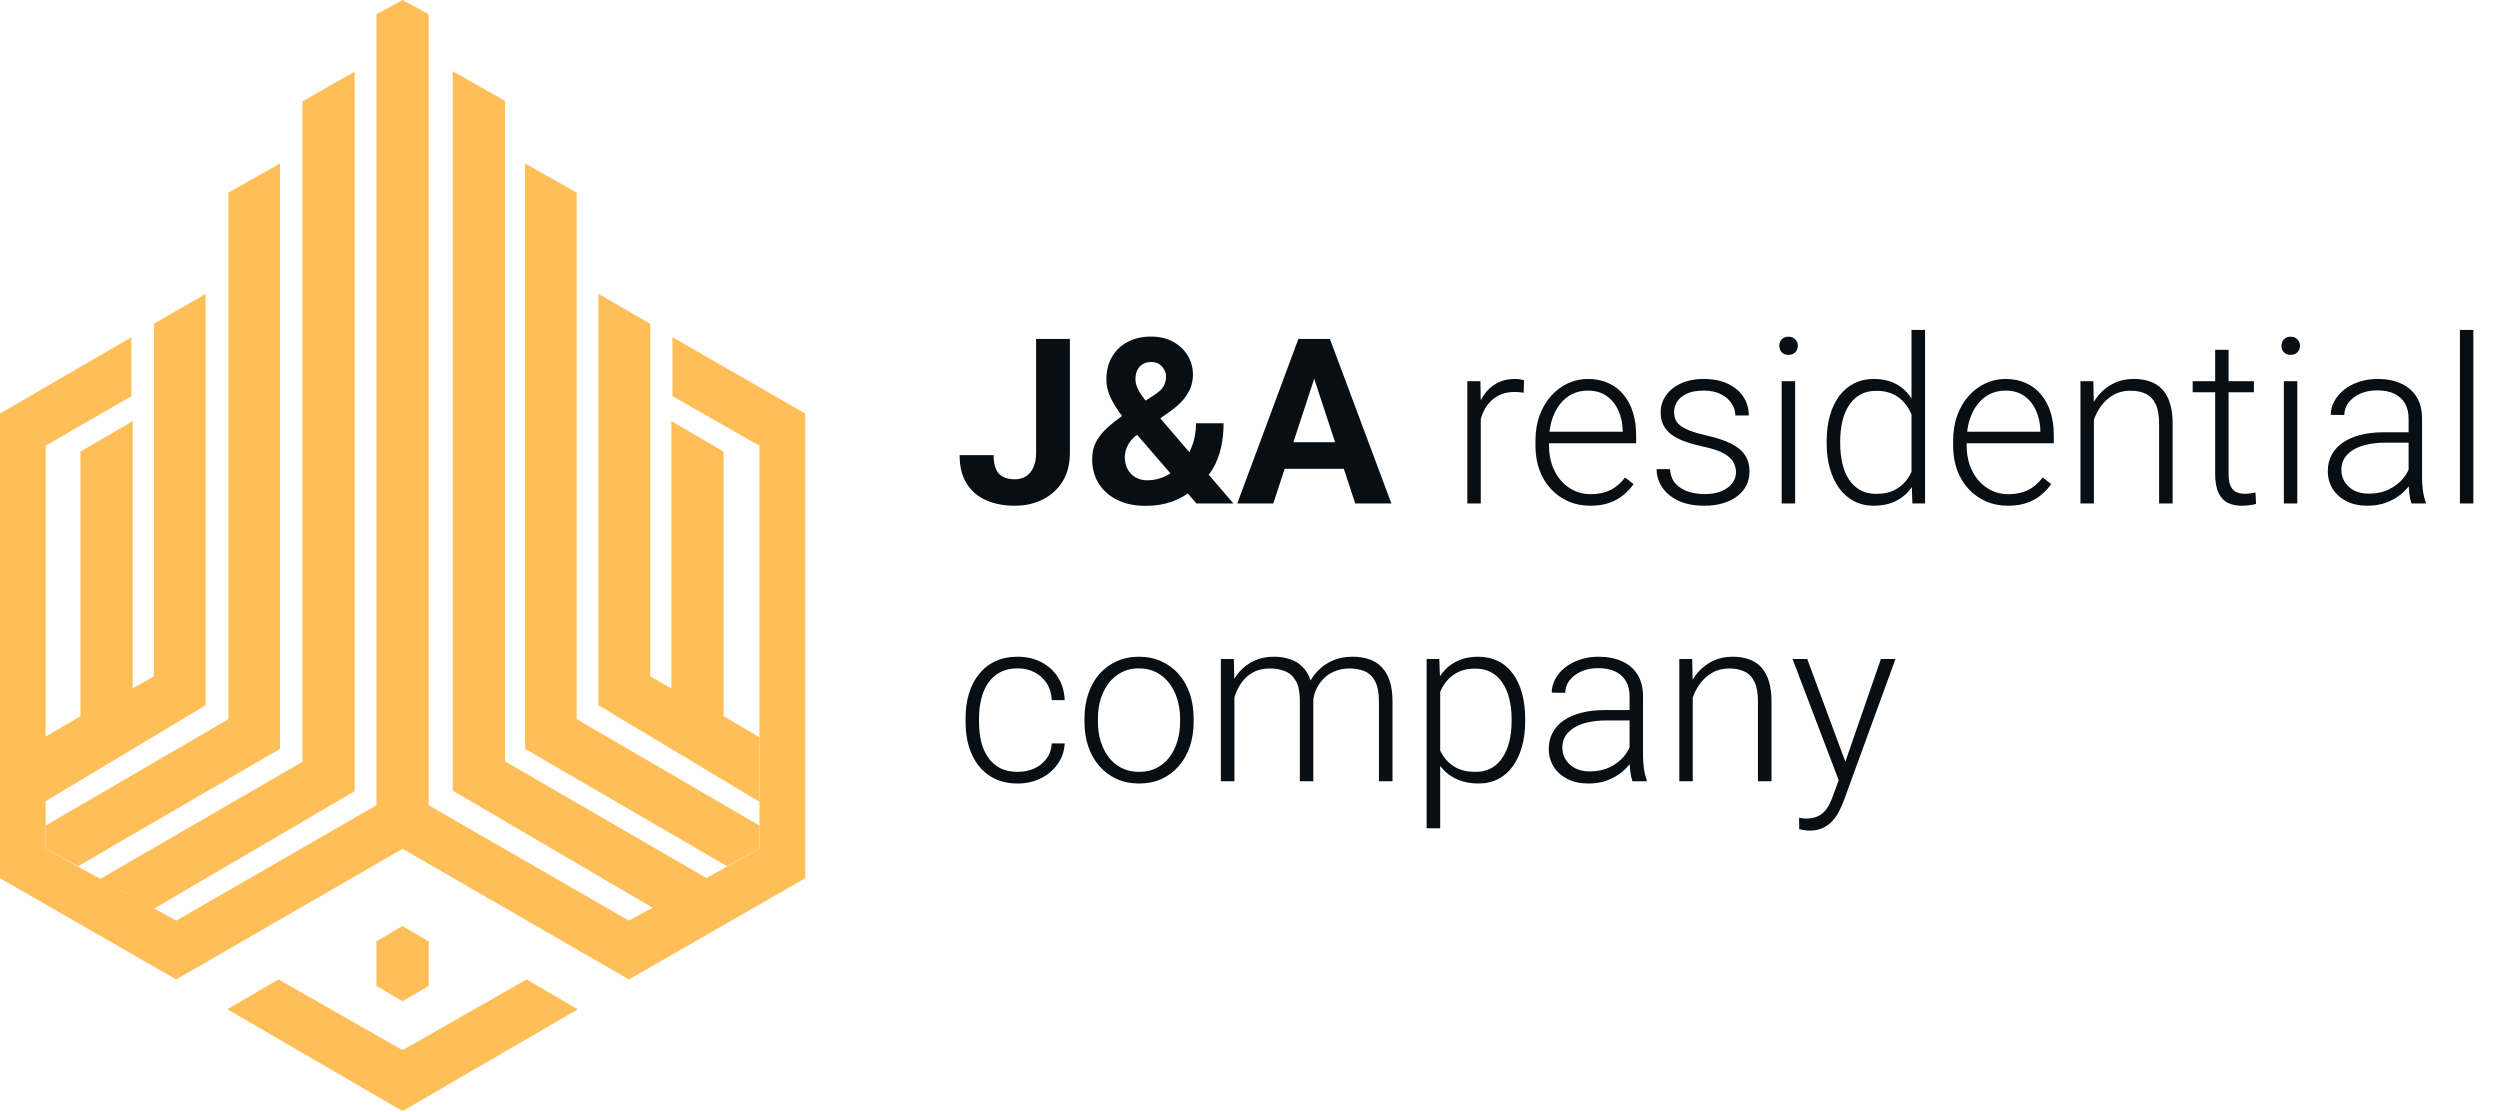
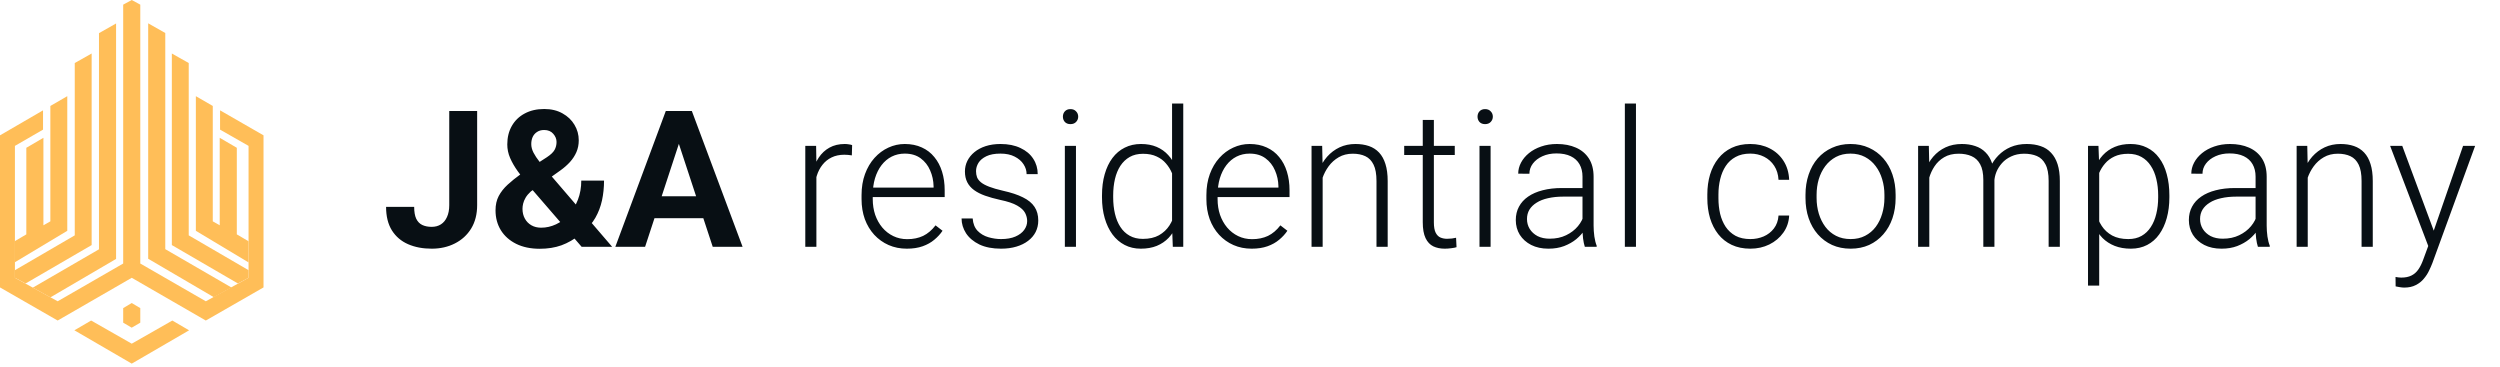
- <svg xmlns="http://www.w3.org/2000/svg" width="144" height="64" viewBox="0 0 144 64" fill="none">
-   <path d="M59.68 26.091V19.523H61.626V26.091C61.626 26.724 61.487 27.269 61.209 27.724C60.932 28.176 60.552 28.523 60.07 28.766C59.593 29.009 59.055 29.13 58.456 29.13C57.836 29.13 57.287 29.026 56.809 28.818C56.332 28.61 55.957 28.291 55.683 27.861C55.41 27.427 55.273 26.878 55.273 26.214H57.233C57.233 26.561 57.28 26.837 57.376 27.041C57.475 27.245 57.617 27.39 57.799 27.477C57.981 27.564 58.2 27.607 58.456 27.607C58.703 27.607 58.918 27.549 59.1 27.431C59.283 27.314 59.424 27.143 59.524 26.917C59.628 26.692 59.68 26.416 59.68 26.091ZM64.666 23.93L66.488 22.752C66.757 22.574 66.937 22.402 67.028 22.237C67.119 22.073 67.165 21.888 67.165 21.684C67.165 21.48 67.089 21.291 66.937 21.118C66.785 20.94 66.573 20.851 66.299 20.851C66.104 20.851 65.939 20.897 65.805 20.988C65.67 21.075 65.568 21.192 65.499 21.339C65.434 21.487 65.401 21.652 65.401 21.834C65.401 22.029 65.453 22.229 65.557 22.433C65.661 22.632 65.802 22.845 65.98 23.07C66.158 23.292 66.356 23.533 66.573 23.793L71.044 29H68.916L65.271 24.782C64.963 24.401 64.694 24.051 64.464 23.734C64.234 23.413 64.054 23.101 63.923 22.797C63.793 22.493 63.728 22.181 63.728 21.86C63.728 21.365 63.835 20.933 64.047 20.565C64.26 20.191 64.559 19.903 64.945 19.699C65.332 19.491 65.785 19.387 66.306 19.387C66.796 19.387 67.221 19.488 67.582 19.692C67.942 19.892 68.219 20.157 68.415 20.486C68.614 20.816 68.714 21.179 68.714 21.573C68.714 21.869 68.66 22.142 68.551 22.394C68.443 22.641 68.293 22.871 68.102 23.084C67.911 23.292 67.692 23.485 67.445 23.663L65.368 25.14C65.208 25.288 65.087 25.433 65.004 25.576C64.922 25.72 64.865 25.856 64.835 25.986C64.804 26.112 64.789 26.234 64.789 26.351C64.789 26.603 64.844 26.828 64.952 27.028C65.06 27.227 65.212 27.384 65.408 27.497C65.603 27.609 65.831 27.666 66.091 27.666C66.447 27.666 66.792 27.588 67.126 27.431C67.46 27.275 67.759 27.052 68.024 26.761C68.289 26.466 68.499 26.117 68.655 25.713C68.812 25.309 68.89 24.865 68.89 24.379H70.478C70.478 24.865 70.43 25.327 70.335 25.765C70.239 26.199 70.085 26.603 69.873 26.976C69.66 27.345 69.378 27.672 69.026 27.959C69 27.98 68.963 28.013 68.916 28.056C68.872 28.095 68.835 28.126 68.805 28.147C68.389 28.482 67.955 28.731 67.503 28.896C67.052 29.056 66.549 29.137 65.993 29.137C65.36 29.137 64.811 29.022 64.347 28.792C63.887 28.562 63.531 28.245 63.279 27.841C63.032 27.438 62.908 26.976 62.908 26.455C62.908 26.073 62.982 25.741 63.13 25.459C63.281 25.173 63.49 24.908 63.754 24.665C64.019 24.422 64.323 24.177 64.666 23.93ZM75.919 21.144L73.342 29H71.266L74.787 19.523H76.108L75.919 21.144ZM78.061 29L75.477 21.144L75.268 19.523H76.603L80.144 29H78.061ZM77.944 25.472V27.002H72.938V25.472H77.944ZM85.292 23.123V29H84.517V21.957H85.272L85.292 23.123ZM87.785 21.905L87.765 22.621C87.678 22.608 87.594 22.598 87.511 22.589C87.429 22.58 87.34 22.576 87.245 22.576C86.906 22.576 86.609 22.639 86.353 22.765C86.101 22.886 85.888 23.058 85.715 23.279C85.541 23.496 85.409 23.752 85.318 24.047C85.227 24.337 85.175 24.65 85.162 24.984L84.875 25.095C84.875 24.635 84.923 24.207 85.019 23.812C85.114 23.418 85.259 23.073 85.455 22.778C85.654 22.478 85.904 22.246 86.203 22.081C86.507 21.912 86.863 21.827 87.271 21.827C87.37 21.827 87.468 21.836 87.564 21.853C87.663 21.866 87.737 21.884 87.785 21.905ZM91.599 29.13C91.139 29.13 90.716 29.046 90.33 28.876C89.948 28.707 89.614 28.468 89.327 28.16C89.045 27.852 88.826 27.488 88.67 27.067C88.518 26.642 88.442 26.177 88.442 25.674V25.394C88.442 24.852 88.522 24.361 88.683 23.923C88.844 23.485 89.065 23.11 89.347 22.797C89.629 22.485 89.95 22.246 90.31 22.081C90.675 21.912 91.056 21.827 91.456 21.827C91.903 21.827 92.3 21.908 92.647 22.068C92.994 22.224 93.285 22.448 93.519 22.738C93.758 23.025 93.938 23.366 94.059 23.76C94.181 24.151 94.242 24.583 94.242 25.056V25.531H88.911V24.867H93.467V24.776C93.458 24.381 93.378 24.012 93.226 23.669C93.079 23.322 92.857 23.04 92.562 22.823C92.267 22.606 91.898 22.498 91.456 22.498C91.126 22.498 90.822 22.567 90.544 22.706C90.271 22.845 90.035 23.044 89.835 23.305C89.64 23.561 89.488 23.867 89.379 24.223C89.275 24.574 89.223 24.965 89.223 25.394V25.674C89.223 26.064 89.28 26.429 89.392 26.767C89.51 27.102 89.674 27.397 89.887 27.653C90.104 27.909 90.36 28.108 90.655 28.252C90.95 28.395 91.276 28.466 91.632 28.466C92.048 28.466 92.417 28.39 92.738 28.238C93.059 28.082 93.348 27.837 93.604 27.503L94.092 27.881C93.94 28.106 93.749 28.314 93.519 28.505C93.293 28.696 93.022 28.848 92.705 28.961C92.389 29.074 92.02 29.13 91.599 29.13ZM99.995 27.204C99.995 27.013 99.948 26.824 99.852 26.637C99.757 26.451 99.572 26.279 99.299 26.123C99.03 25.967 98.633 25.835 98.108 25.726C97.717 25.639 97.368 25.542 97.06 25.433C96.756 25.325 96.5 25.195 96.292 25.043C96.084 24.891 95.925 24.709 95.817 24.496C95.708 24.283 95.654 24.032 95.654 23.741C95.654 23.48 95.71 23.235 95.823 23.005C95.94 22.771 96.105 22.567 96.318 22.394C96.535 22.216 96.795 22.077 97.099 21.977C97.407 21.877 97.752 21.827 98.134 21.827C98.676 21.827 99.14 21.921 99.527 22.107C99.917 22.289 100.214 22.539 100.418 22.856C100.627 23.172 100.731 23.53 100.731 23.93H99.956C99.956 23.687 99.885 23.457 99.741 23.24C99.603 23.023 99.397 22.845 99.123 22.706C98.854 22.567 98.524 22.498 98.134 22.498C97.73 22.498 97.403 22.558 97.151 22.68C96.899 22.802 96.715 22.956 96.598 23.142C96.485 23.329 96.428 23.522 96.428 23.721C96.428 23.878 96.452 24.021 96.5 24.151C96.552 24.277 96.643 24.394 96.773 24.502C96.908 24.611 97.099 24.713 97.346 24.808C97.594 24.904 97.915 24.997 98.309 25.088C98.878 25.214 99.342 25.368 99.702 25.55C100.067 25.728 100.336 25.95 100.509 26.214C100.683 26.475 100.77 26.791 100.77 27.165C100.77 27.455 100.709 27.722 100.588 27.965C100.466 28.204 100.29 28.41 100.06 28.583C99.835 28.757 99.561 28.892 99.24 28.987C98.924 29.082 98.568 29.13 98.173 29.13C97.578 29.13 97.075 29.032 96.663 28.837C96.255 28.638 95.945 28.377 95.732 28.056C95.524 27.731 95.42 27.386 95.42 27.021H96.194C96.22 27.386 96.335 27.674 96.539 27.887C96.743 28.095 96.993 28.243 97.288 28.33C97.587 28.416 97.882 28.46 98.173 28.46C98.572 28.46 98.906 28.401 99.175 28.284C99.444 28.167 99.648 28.013 99.787 27.822C99.926 27.631 99.995 27.425 99.995 27.204ZM103.399 21.957V29H102.625V21.957H103.399ZM102.488 19.92C102.488 19.773 102.534 19.649 102.625 19.549C102.72 19.445 102.85 19.393 103.015 19.393C103.18 19.393 103.31 19.445 103.406 19.549C103.506 19.649 103.556 19.773 103.556 19.92C103.556 20.063 103.506 20.187 103.406 20.291C103.31 20.391 103.18 20.441 103.015 20.441C102.85 20.441 102.72 20.391 102.625 20.291C102.534 20.187 102.488 20.063 102.488 19.92ZM110.103 27.633V19.003H110.884V29H110.155L110.103 27.633ZM105.215 25.55V25.414C105.215 24.867 105.278 24.374 105.404 23.936C105.53 23.494 105.71 23.116 105.944 22.804C106.183 22.487 106.469 22.246 106.803 22.081C107.138 21.912 107.515 21.827 107.936 21.827C108.348 21.827 108.713 21.895 109.029 22.029C109.346 22.164 109.617 22.357 109.843 22.608C110.073 22.86 110.257 23.159 110.396 23.507C110.539 23.854 110.644 24.24 110.709 24.665V26.403C110.657 26.802 110.561 27.169 110.422 27.503C110.283 27.833 110.099 28.121 109.869 28.369C109.639 28.612 109.361 28.8 109.036 28.935C108.715 29.065 108.344 29.13 107.923 29.13C107.506 29.13 107.131 29.043 106.797 28.87C106.463 28.696 106.179 28.451 105.944 28.134C105.71 27.813 105.53 27.434 105.404 26.995C105.278 26.557 105.215 26.075 105.215 25.55ZM105.996 25.414V25.55C105.996 25.963 106.038 26.344 106.12 26.696C106.202 27.047 106.328 27.353 106.498 27.614C106.667 27.874 106.882 28.078 107.142 28.226C107.402 28.373 107.71 28.447 108.066 28.447C108.513 28.447 108.888 28.362 109.192 28.193C109.496 28.019 109.739 27.791 109.921 27.509C110.103 27.223 110.236 26.911 110.318 26.572V24.548C110.266 24.318 110.19 24.084 110.09 23.845C109.991 23.606 109.854 23.387 109.68 23.188C109.511 22.984 109.294 22.821 109.029 22.7C108.769 22.574 108.452 22.511 108.079 22.511C107.719 22.511 107.409 22.584 107.148 22.732C106.888 22.88 106.671 23.086 106.498 23.35C106.328 23.611 106.202 23.917 106.12 24.268C106.038 24.62 105.996 25.001 105.996 25.414ZM115.655 29.13C115.195 29.13 114.772 29.046 114.386 28.876C114.004 28.707 113.67 28.468 113.384 28.16C113.102 27.852 112.883 27.488 112.726 27.067C112.575 26.642 112.499 26.177 112.499 25.674V25.394C112.499 24.852 112.579 24.361 112.739 23.923C112.9 23.485 113.121 23.11 113.403 22.797C113.685 22.485 114.007 22.246 114.367 22.081C114.731 21.912 115.113 21.827 115.512 21.827C115.959 21.827 116.356 21.908 116.703 22.068C117.05 22.224 117.341 22.448 117.575 22.738C117.814 23.025 117.994 23.366 118.116 23.76C118.237 24.151 118.298 24.583 118.298 25.056V25.531H112.967V24.867H117.523V24.776C117.515 24.381 117.434 24.012 117.283 23.669C117.135 23.322 116.914 23.04 116.619 22.823C116.324 22.606 115.955 22.498 115.512 22.498C115.182 22.498 114.879 22.567 114.601 22.706C114.328 22.845 114.091 23.044 113.892 23.305C113.696 23.561 113.544 23.867 113.436 24.223C113.332 24.574 113.28 24.965 113.28 25.394V25.674C113.28 26.064 113.336 26.429 113.449 26.767C113.566 27.102 113.731 27.397 113.944 27.653C114.161 27.909 114.417 28.108 114.712 28.252C115.007 28.395 115.332 28.466 115.688 28.466C116.105 28.466 116.473 28.39 116.794 28.238C117.116 28.082 117.404 27.837 117.66 27.503L118.148 27.881C117.996 28.106 117.805 28.314 117.575 28.505C117.35 28.696 117.079 28.848 116.762 28.961C116.445 29.074 116.076 29.13 115.655 29.13ZM120.609 23.461V29H119.834V21.957H120.576L120.609 23.461ZM120.433 25.043L120.088 24.847C120.114 24.431 120.199 24.04 120.342 23.676C120.485 23.311 120.678 22.99 120.921 22.712C121.168 22.435 121.457 22.218 121.787 22.062C122.121 21.905 122.49 21.827 122.893 21.827C123.245 21.827 123.559 21.875 123.837 21.971C124.115 22.066 124.351 22.218 124.546 22.426C124.742 22.634 124.889 22.901 124.989 23.227C125.093 23.552 125.145 23.949 125.145 24.418V29H124.364V24.411C124.364 23.925 124.297 23.546 124.162 23.272C124.028 22.995 123.837 22.797 123.59 22.68C123.342 22.563 123.049 22.504 122.711 22.504C122.338 22.504 122.01 22.587 121.728 22.752C121.45 22.912 121.216 23.123 121.025 23.383C120.839 23.639 120.695 23.915 120.596 24.209C120.496 24.5 120.442 24.778 120.433 25.043ZM129.825 21.957V22.595H126.297V21.957H129.825ZM127.593 20.148H128.367V27.288C128.367 27.614 128.41 27.859 128.497 28.024C128.584 28.189 128.697 28.299 128.836 28.356C128.975 28.412 129.124 28.44 129.285 28.44C129.402 28.44 129.515 28.434 129.623 28.421C129.732 28.403 129.829 28.386 129.916 28.369L129.949 29.026C129.853 29.056 129.73 29.08 129.578 29.098C129.426 29.119 129.274 29.13 129.122 29.13C128.823 29.13 128.558 29.076 128.328 28.968C128.098 28.855 127.918 28.664 127.788 28.395C127.658 28.121 127.593 27.75 127.593 27.282V20.148ZM132.324 21.957V29H131.55V21.957H132.324ZM131.413 19.92C131.413 19.773 131.459 19.649 131.55 19.549C131.645 19.445 131.776 19.393 131.94 19.393C132.105 19.393 132.235 19.445 132.331 19.549C132.431 19.649 132.481 19.773 132.481 19.92C132.481 20.063 132.431 20.187 132.331 20.291C132.235 20.391 132.105 20.441 131.94 20.441C131.776 20.441 131.645 20.391 131.55 20.291C131.459 20.187 131.413 20.063 131.413 19.92ZM138.736 27.737V24.105C138.736 23.771 138.666 23.483 138.527 23.24C138.388 22.997 138.184 22.81 137.915 22.68C137.646 22.55 137.314 22.485 136.92 22.485C136.555 22.485 136.23 22.55 135.943 22.68C135.661 22.806 135.438 22.977 135.273 23.194C135.112 23.407 135.032 23.643 135.032 23.904L134.251 23.897C134.251 23.632 134.316 23.376 134.446 23.129C134.576 22.882 134.761 22.66 135 22.465C135.238 22.27 135.522 22.116 135.852 22.003C136.186 21.886 136.553 21.827 136.952 21.827C137.456 21.827 137.898 21.912 138.28 22.081C138.666 22.25 138.968 22.504 139.185 22.843C139.402 23.181 139.51 23.606 139.51 24.118V27.523C139.51 27.765 139.527 28.017 139.562 28.277C139.601 28.538 139.655 28.753 139.725 28.922V29H138.898C138.846 28.844 138.805 28.648 138.775 28.414C138.749 28.176 138.736 27.95 138.736 27.737ZM138.918 24.899L138.931 25.498H137.401C137.002 25.498 136.644 25.535 136.327 25.609C136.015 25.678 135.75 25.782 135.533 25.921C135.316 26.056 135.149 26.219 135.032 26.41C134.919 26.6 134.863 26.817 134.863 27.06C134.863 27.312 134.926 27.542 135.052 27.75C135.182 27.959 135.364 28.126 135.598 28.252C135.837 28.373 136.119 28.434 136.444 28.434C136.878 28.434 137.26 28.354 137.59 28.193C137.924 28.032 138.2 27.822 138.417 27.562C138.634 27.301 138.779 27.017 138.853 26.709L139.191 27.158C139.135 27.375 139.031 27.598 138.879 27.828C138.731 28.054 138.538 28.267 138.299 28.466C138.061 28.662 137.779 28.822 137.453 28.948C137.132 29.069 136.768 29.13 136.36 29.13C135.9 29.13 135.499 29.043 135.156 28.87C134.817 28.696 134.553 28.46 134.362 28.16C134.175 27.857 134.082 27.514 134.082 27.132C134.082 26.785 134.156 26.475 134.303 26.201C134.451 25.924 134.663 25.689 134.941 25.498C135.223 25.303 135.561 25.155 135.956 25.056C136.356 24.951 136.802 24.899 137.297 24.899H138.918ZM142.465 19.003V29H141.691V19.003H142.465ZM58.619 44.46C58.949 44.46 59.257 44.399 59.543 44.278C59.834 44.152 60.072 43.967 60.259 43.724C60.45 43.477 60.559 43.175 60.584 42.82H61.327C61.305 43.267 61.168 43.666 60.916 44.017C60.669 44.364 60.344 44.638 59.94 44.837C59.541 45.032 59.1 45.13 58.619 45.13C58.129 45.13 57.695 45.041 57.317 44.863C56.944 44.685 56.632 44.438 56.38 44.121C56.128 43.8 55.937 43.427 55.807 43.002C55.681 42.572 55.618 42.11 55.618 41.615V41.342C55.618 40.847 55.681 40.387 55.807 39.962C55.937 39.533 56.128 39.159 56.38 38.843C56.632 38.522 56.944 38.272 57.317 38.094C57.69 37.916 58.122 37.827 58.612 37.827C59.116 37.827 59.567 37.929 59.966 38.133C60.37 38.337 60.691 38.626 60.929 38.999C61.172 39.372 61.305 39.815 61.327 40.327H60.584C60.563 39.949 60.463 39.624 60.285 39.35C60.107 39.077 59.873 38.867 59.582 38.719C59.291 38.572 58.968 38.498 58.612 38.498C58.213 38.498 57.873 38.576 57.59 38.732C57.309 38.884 57.078 39.094 56.901 39.363C56.727 39.628 56.599 39.932 56.517 40.275C56.434 40.613 56.393 40.969 56.393 41.342V41.615C56.393 41.993 56.432 42.353 56.51 42.696C56.593 43.034 56.721 43.336 56.894 43.601C57.072 43.865 57.302 44.076 57.584 44.232C57.87 44.384 58.215 44.46 58.619 44.46ZM62.466 41.589V41.375C62.466 40.863 62.539 40.39 62.687 39.956C62.834 39.522 63.045 39.146 63.318 38.83C63.596 38.513 63.928 38.268 64.314 38.094C64.7 37.916 65.13 37.827 65.603 37.827C66.08 37.827 66.512 37.916 66.898 38.094C67.284 38.268 67.616 38.513 67.894 38.83C68.172 39.146 68.384 39.522 68.532 39.956C68.679 40.39 68.753 40.863 68.753 41.375V41.589C68.753 42.101 68.679 42.574 68.532 43.008C68.384 43.438 68.172 43.811 67.894 44.128C67.621 44.445 67.291 44.692 66.905 44.87C66.518 45.043 66.089 45.13 65.616 45.13C65.138 45.13 64.707 45.043 64.321 44.87C63.934 44.692 63.602 44.445 63.325 44.128C63.047 43.811 62.834 43.438 62.687 43.008C62.539 42.574 62.466 42.101 62.466 41.589ZM63.24 41.375V41.589C63.24 41.976 63.292 42.342 63.396 42.689C63.501 43.032 63.652 43.338 63.852 43.607C64.052 43.872 64.299 44.08 64.594 44.232C64.889 44.384 65.23 44.46 65.616 44.46C65.998 44.46 66.334 44.384 66.625 44.232C66.92 44.08 67.167 43.872 67.367 43.607C67.566 43.338 67.716 43.032 67.816 42.689C67.92 42.342 67.972 41.976 67.972 41.589V41.375C67.972 40.993 67.92 40.63 67.816 40.288C67.716 39.945 67.564 39.639 67.36 39.37C67.161 39.101 66.913 38.888 66.618 38.732C66.323 38.576 65.985 38.498 65.603 38.498C65.221 38.498 64.882 38.576 64.587 38.732C64.297 38.888 64.049 39.101 63.845 39.37C63.646 39.639 63.494 39.945 63.39 40.288C63.29 40.63 63.24 40.993 63.24 41.375ZM71.103 39.416V45H70.322V37.958H71.07L71.103 39.416ZM70.96 41.043L70.582 40.847C70.608 40.431 70.686 40.04 70.816 39.676C70.951 39.311 71.138 38.99 71.376 38.712C71.615 38.435 71.901 38.218 72.235 38.062C72.569 37.905 72.949 37.827 73.374 37.827C73.717 37.827 74.027 37.875 74.305 37.971C74.587 38.062 74.826 38.207 75.021 38.407C75.221 38.602 75.375 38.858 75.483 39.175C75.592 39.491 75.646 39.871 75.646 40.314V45H74.871V40.34C74.871 39.871 74.798 39.504 74.65 39.24C74.507 38.975 74.305 38.786 74.045 38.673C73.789 38.561 73.492 38.504 73.153 38.504C72.754 38.504 72.415 38.587 72.138 38.752C71.864 38.912 71.641 39.123 71.467 39.383C71.298 39.639 71.172 39.914 71.09 40.209C71.007 40.5 70.964 40.778 70.96 41.043ZM75.639 40.431L75.119 40.444C75.14 40.101 75.219 39.773 75.353 39.461C75.492 39.149 75.681 38.871 75.919 38.628C76.158 38.381 76.442 38.185 76.772 38.042C77.106 37.899 77.481 37.827 77.898 37.827C78.262 37.827 78.588 37.877 78.874 37.977C79.161 38.072 79.401 38.227 79.597 38.439C79.796 38.647 79.948 38.914 80.052 39.24C80.156 39.565 80.209 39.956 80.209 40.411V45H79.427V40.405C79.427 39.906 79.354 39.52 79.206 39.246C79.063 38.968 78.863 38.775 78.607 38.667C78.351 38.559 78.052 38.504 77.709 38.504C77.371 38.509 77.073 38.572 76.817 38.693C76.561 38.81 76.347 38.966 76.173 39.162C76.004 39.352 75.874 39.559 75.783 39.78C75.696 40.001 75.648 40.218 75.639 40.431ZM82.955 39.311V47.708H82.174V37.958H82.903L82.955 39.311ZM87.85 41.414V41.55C87.85 42.075 87.789 42.557 87.668 42.995C87.546 43.434 87.37 43.813 87.14 44.134C86.915 44.451 86.635 44.696 86.301 44.87C85.967 45.043 85.587 45.13 85.162 45.13C84.741 45.13 84.365 45.065 84.036 44.935C83.706 44.805 83.422 44.62 83.183 44.382C82.949 44.139 82.76 43.857 82.617 43.535C82.478 43.21 82.38 42.854 82.324 42.468V40.665C82.389 40.24 82.495 39.854 82.643 39.507C82.79 39.159 82.979 38.86 83.209 38.608C83.443 38.357 83.721 38.164 84.042 38.029C84.363 37.895 84.73 37.827 85.142 37.827C85.572 37.827 85.954 37.912 86.288 38.081C86.626 38.246 86.91 38.487 87.14 38.804C87.375 39.116 87.55 39.494 87.668 39.936C87.789 40.374 87.85 40.867 87.85 41.414ZM87.069 41.55V41.414C87.069 41.001 87.025 40.62 86.939 40.268C86.856 39.917 86.728 39.611 86.555 39.35C86.385 39.086 86.168 38.88 85.904 38.732C85.643 38.584 85.333 38.511 84.973 38.511C84.6 38.511 84.281 38.574 84.016 38.7C83.756 38.821 83.539 38.984 83.365 39.188C83.192 39.387 83.055 39.606 82.955 39.845C82.855 40.084 82.782 40.318 82.734 40.548V42.624C82.816 42.954 82.949 43.26 83.131 43.542C83.313 43.82 83.556 44.043 83.86 44.212C84.168 44.377 84.543 44.46 84.986 44.46C85.342 44.46 85.65 44.386 85.91 44.239C86.171 44.091 86.385 43.885 86.555 43.62C86.728 43.355 86.856 43.047 86.939 42.696C87.025 42.344 87.069 41.963 87.069 41.55ZM93.864 43.737V40.105C93.864 39.771 93.795 39.483 93.656 39.24C93.517 38.997 93.313 38.81 93.044 38.68C92.775 38.55 92.443 38.485 92.048 38.485C91.683 38.485 91.358 38.55 91.072 38.68C90.79 38.806 90.566 38.977 90.401 39.194C90.241 39.407 90.16 39.643 90.16 39.904L89.379 39.897C89.379 39.632 89.445 39.376 89.575 39.129C89.705 38.882 89.889 38.66 90.128 38.465C90.367 38.27 90.651 38.116 90.981 38.003C91.315 37.886 91.681 37.827 92.081 37.827C92.584 37.827 93.026 37.912 93.408 38.081C93.795 38.25 94.096 38.504 94.313 38.843C94.53 39.181 94.638 39.606 94.638 40.118V43.523C94.638 43.766 94.656 44.017 94.691 44.278C94.73 44.538 94.784 44.753 94.853 44.922V45H94.027C93.975 44.844 93.933 44.648 93.903 44.414C93.877 44.176 93.864 43.95 93.864 43.737ZM94.046 40.9L94.059 41.498H92.53C92.13 41.498 91.772 41.535 91.456 41.609C91.143 41.678 90.879 41.782 90.662 41.921C90.445 42.056 90.278 42.219 90.16 42.41C90.048 42.6 89.991 42.817 89.991 43.06C89.991 43.312 90.054 43.542 90.18 43.75C90.31 43.959 90.492 44.126 90.727 44.252C90.965 44.373 91.247 44.434 91.573 44.434C92.007 44.434 92.389 44.353 92.718 44.193C93.052 44.032 93.328 43.822 93.545 43.562C93.762 43.301 93.907 43.017 93.981 42.709L94.32 43.158C94.263 43.375 94.159 43.598 94.007 43.828C93.86 44.054 93.666 44.267 93.428 44.466C93.189 44.661 92.907 44.822 92.582 44.948C92.261 45.069 91.896 45.13 91.488 45.13C91.028 45.13 90.627 45.043 90.284 44.87C89.946 44.696 89.681 44.46 89.49 44.16C89.303 43.857 89.21 43.514 89.21 43.132C89.21 42.785 89.284 42.475 89.431 42.201C89.579 41.923 89.792 41.689 90.069 41.498C90.351 41.303 90.69 41.156 91.085 41.056C91.484 40.952 91.931 40.9 92.425 40.9H94.046ZM97.502 39.461V45H96.728V37.958H97.47L97.502 39.461ZM97.327 41.043L96.982 40.847C97.008 40.431 97.092 40.04 97.236 39.676C97.379 39.311 97.572 38.99 97.815 38.712C98.062 38.435 98.351 38.218 98.68 38.062C99.015 37.905 99.383 37.827 99.787 37.827C100.138 37.827 100.453 37.875 100.731 37.971C101.008 38.066 101.245 38.218 101.44 38.426C101.635 38.634 101.783 38.901 101.883 39.227C101.987 39.552 102.039 39.949 102.039 40.418V45H101.258V40.411C101.258 39.925 101.191 39.546 101.056 39.272C100.922 38.995 100.731 38.797 100.483 38.68C100.236 38.563 99.943 38.504 99.605 38.504C99.232 38.504 98.904 38.587 98.622 38.752C98.344 38.912 98.11 39.123 97.919 39.383C97.732 39.639 97.589 39.914 97.489 40.209C97.39 40.5 97.335 40.778 97.327 41.043ZM106.146 44.297L108.34 37.958H109.179L106.198 46.133C106.137 46.293 106.059 46.471 105.964 46.666C105.873 46.861 105.751 47.048 105.599 47.226C105.452 47.408 105.265 47.556 105.04 47.669C104.818 47.786 104.547 47.844 104.226 47.844C104.144 47.844 104.037 47.834 103.907 47.812C103.781 47.794 103.69 47.777 103.634 47.76L103.627 47.102C103.675 47.115 103.744 47.126 103.835 47.135C103.927 47.144 103.989 47.148 104.024 47.148C104.306 47.148 104.543 47.1 104.734 47.005C104.929 46.909 105.092 46.766 105.222 46.575C105.352 46.389 105.467 46.154 105.567 45.872L106.146 44.297ZM104.096 37.958L106.341 44.004L106.55 44.818L105.983 45.137L103.25 37.958H104.096Z" fill="#080F14" />
-   <path d="M13.092 58.133L16.041 56.415L23.188 60.489L30.331 56.415L33.278 58.138L23.187 64L13.092 58.133Z" fill="#FFBE58" />
-   <path d="M21.683 54.227L23.181 53.334L24.691 54.227V56.792L23.181 57.672L21.683 56.792V54.227Z" fill="#FFBE58" />
-   <path d="M17.422 43.878V5.835L20.429 4.13V45.571L8.874 52.336L5.773 50.628L17.422 43.878Z" fill="#FFBE58" />
-   <path d="M29.09 43.853V5.81L26.082 4.105V45.546L37.637 52.311L40.738 50.603L29.09 43.853Z" fill="#FFBE58" />
-   <path d="M13.157 41.422V11.095L16.129 9.414V43.133L4.498 49.895L2.627 48.892V47.554L13.157 41.422Z" fill="#FFBE58" />
-   <path d="M33.216 41.422V11.095L30.245 9.414V43.133L41.876 49.895L43.746 48.892V47.554L33.216 41.422Z" fill="#FFBE58" />
-   <path d="M8.864 38.957V18.649L11.841 16.926V40.624L2.567 46.186V42.468L4.633 41.25V26.012L7.642 24.254V39.655L8.864 38.957Z" fill="#FFBE58" />
-   <path d="M37.45 38.957V18.649L34.472 16.926V40.624L43.746 46.186V42.468L41.68 41.25V26.012L38.672 24.254V39.655L37.45 38.957Z" fill="#FFBE58" />
-   <path d="M21.683 0.819L23.189 0L24.691 0.819V46.381L36.224 53.027L43.746 48.892V25.676L38.732 22.817V19.42L46.38 23.82V50.586L36.224 56.416L23.189 48.892L10.148 56.415L0 50.587V23.82L7.573 19.42V22.817L2.627 25.676V48.892L10.152 53.027L21.683 46.381V0.819Z" fill="#FFBE58" />
+ <svg xmlns="http://www.w3.org/2000/svg" width="314" height="46" viewBox="0 0 314 46" fill="none">
+   <path d="M56.426 25.762V13.938H59.93V25.762C59.93 26.902 59.68 27.883 59.18 28.703C58.68 29.516 57.996 30.141 57.129 30.578C56.27 31.016 55.301 31.234 54.223 31.234C53.105 31.234 52.117 31.047 51.258 30.672C50.398 30.297 49.723 29.723 49.23 28.949C48.738 28.168 48.492 27.18 48.492 25.984H52.02C52.02 26.609 52.105 27.105 52.277 27.473C52.457 27.84 52.711 28.102 53.039 28.258C53.367 28.414 53.762 28.492 54.223 28.492C54.668 28.492 55.055 28.387 55.383 28.176C55.711 27.965 55.965 27.656 56.145 27.25C56.332 26.844 56.426 26.348 56.426 25.762ZM65.402 21.871L68.684 19.75C69.168 19.43 69.492 19.121 69.656 18.824C69.82 18.527 69.902 18.195 69.902 17.828C69.902 17.461 69.766 17.121 69.492 16.809C69.219 16.488 68.836 16.328 68.344 16.328C67.992 16.328 67.695 16.41 67.453 16.574C67.211 16.73 67.027 16.941 66.902 17.207C66.785 17.473 66.727 17.77 66.727 18.098C66.727 18.449 66.82 18.809 67.008 19.176C67.195 19.535 67.449 19.918 67.769 20.324C68.09 20.723 68.445 21.156 68.836 21.625L76.887 31H73.055L66.492 23.406C65.938 22.719 65.453 22.09 65.039 21.52C64.625 20.941 64.301 20.379 64.066 19.832C63.832 19.285 63.715 18.723 63.715 18.145C63.715 17.254 63.906 16.477 64.289 15.812C64.672 15.141 65.211 14.621 65.906 14.254C66.602 13.879 67.418 13.691 68.356 13.691C69.238 13.691 70.004 13.875 70.652 14.242C71.301 14.602 71.801 15.078 72.152 15.672C72.512 16.266 72.691 16.918 72.691 17.629C72.691 18.16 72.594 18.652 72.398 19.105C72.203 19.551 71.934 19.965 71.59 20.348C71.246 20.723 70.852 21.07 70.406 21.391L66.668 24.051C66.379 24.316 66.16 24.578 66.012 24.836C65.863 25.094 65.762 25.34 65.707 25.574C65.652 25.801 65.625 26.02 65.625 26.23C65.625 26.684 65.723 27.09 65.918 27.449C66.113 27.809 66.387 28.09 66.738 28.293C67.09 28.496 67.5 28.598 67.969 28.598C68.609 28.598 69.231 28.457 69.832 28.176C70.434 27.895 70.973 27.492 71.449 26.969C71.926 26.438 72.305 25.809 72.586 25.082C72.867 24.355 73.008 23.555 73.008 22.68H75.867C75.867 23.555 75.781 24.387 75.609 25.176C75.438 25.957 75.16 26.684 74.777 27.355C74.394 28.02 73.887 28.609 73.254 29.125C73.207 29.164 73.141 29.223 73.055 29.301C72.977 29.371 72.91 29.426 72.856 29.465C72.106 30.066 71.324 30.516 70.512 30.812C69.699 31.102 68.793 31.246 67.793 31.246C66.652 31.246 65.664 31.039 64.828 30.625C64 30.211 63.359 29.641 62.906 28.914C62.461 28.188 62.238 27.355 62.238 26.418C62.238 25.73 62.371 25.133 62.637 24.625C62.91 24.109 63.285 23.633 63.762 23.195C64.238 22.758 64.785 22.316 65.402 21.871ZM85.664 16.855L81.023 31H77.285L83.625 13.938H86.004L85.664 16.855ZM89.519 31L84.867 16.855L84.492 13.938H86.894L93.269 31H89.519ZM89.309 24.648V27.402H80.297V24.648H89.309ZM102.539 20.418V31H101.145V18.32H102.504L102.539 20.418ZM107.027 18.227L106.992 19.516C106.836 19.492 106.684 19.473 106.535 19.457C106.387 19.441 106.227 19.434 106.055 19.434C105.445 19.434 104.91 19.547 104.449 19.773C103.996 19.992 103.613 20.301 103.301 20.699C102.988 21.09 102.75 21.551 102.586 22.082C102.422 22.605 102.328 23.168 102.305 23.77L101.789 23.969C101.789 23.141 101.875 22.371 102.047 21.66C102.219 20.949 102.48 20.328 102.832 19.797C103.191 19.258 103.641 18.84 104.18 18.543C104.727 18.238 105.367 18.086 106.102 18.086C106.281 18.086 106.457 18.102 106.629 18.133C106.809 18.156 106.941 18.188 107.027 18.227ZM113.895 31.234C113.066 31.234 112.305 31.082 111.609 30.777C110.922 30.473 110.32 30.043 109.805 29.488C109.297 28.934 108.902 28.277 108.621 27.52C108.348 26.754 108.211 25.918 108.211 25.012V24.508C108.211 23.531 108.355 22.648 108.645 21.859C108.934 21.07 109.332 20.395 109.84 19.832C110.348 19.27 110.926 18.84 111.574 18.543C112.23 18.238 112.918 18.086 113.637 18.086C114.441 18.086 115.156 18.23 115.781 18.52C116.406 18.801 116.93 19.203 117.352 19.727C117.781 20.242 118.105 20.855 118.324 21.566C118.543 22.27 118.652 23.047 118.652 23.898V24.754H109.055V23.559H117.258V23.395C117.242 22.684 117.098 22.02 116.824 21.402C116.559 20.777 116.16 20.27 115.629 19.879C115.098 19.488 114.434 19.293 113.637 19.293C113.043 19.293 112.496 19.418 111.996 19.668C111.504 19.918 111.078 20.277 110.719 20.746C110.367 21.207 110.094 21.758 109.898 22.398C109.711 23.031 109.617 23.734 109.617 24.508V25.012C109.617 25.715 109.719 26.371 109.922 26.98C110.133 27.582 110.43 28.113 110.812 28.574C111.203 29.035 111.664 29.395 112.195 29.652C112.727 29.91 113.312 30.039 113.953 30.039C114.703 30.039 115.367 29.902 115.945 29.629C116.523 29.348 117.043 28.906 117.504 28.305L118.383 28.984C118.109 29.391 117.766 29.766 117.352 30.109C116.945 30.453 116.457 30.727 115.887 30.93C115.316 31.133 114.652 31.234 113.895 31.234ZM129.012 27.766C129.012 27.422 128.926 27.082 128.754 26.746C128.582 26.41 128.25 26.102 127.758 25.82C127.273 25.539 126.559 25.301 125.613 25.105C124.91 24.949 124.281 24.773 123.727 24.578C123.18 24.383 122.719 24.148 122.344 23.875C121.969 23.602 121.684 23.273 121.488 22.891C121.293 22.508 121.195 22.055 121.195 21.531C121.195 21.062 121.297 20.621 121.5 20.207C121.711 19.785 122.008 19.418 122.391 19.105C122.781 18.785 123.25 18.535 123.797 18.355C124.352 18.176 124.973 18.086 125.66 18.086C126.637 18.086 127.473 18.254 128.168 18.59C128.871 18.918 129.406 19.367 129.773 19.938C130.148 20.508 130.336 21.152 130.336 21.871H128.941C128.941 21.434 128.812 21.02 128.555 20.629C128.305 20.238 127.934 19.918 127.441 19.668C126.957 19.418 126.363 19.293 125.66 19.293C124.934 19.293 124.344 19.402 123.891 19.621C123.438 19.84 123.105 20.117 122.895 20.453C122.691 20.789 122.59 21.137 122.59 21.496C122.59 21.777 122.633 22.035 122.719 22.27C122.812 22.496 122.977 22.707 123.211 22.902C123.453 23.098 123.797 23.281 124.242 23.453C124.688 23.625 125.266 23.793 125.977 23.957C127 24.184 127.836 24.461 128.484 24.789C129.141 25.109 129.625 25.508 129.938 25.984C130.25 26.453 130.406 27.023 130.406 27.695C130.406 28.219 130.297 28.699 130.078 29.137C129.859 29.566 129.543 29.938 129.129 30.25C128.723 30.562 128.23 30.805 127.652 30.977C127.082 31.148 126.441 31.234 125.73 31.234C124.66 31.234 123.754 31.059 123.012 30.707C122.277 30.348 121.719 29.879 121.336 29.301C120.961 28.715 120.773 28.094 120.773 27.438H122.168C122.215 28.094 122.422 28.613 122.789 28.996C123.156 29.371 123.605 29.637 124.137 29.793C124.676 29.949 125.207 30.027 125.73 30.027C126.449 30.027 127.051 29.922 127.535 29.711C128.02 29.5 128.387 29.223 128.637 28.879C128.887 28.535 129.012 28.164 129.012 27.766ZM135.141 18.32V31H133.746V18.32H135.141ZM133.5 14.652C133.5 14.387 133.582 14.164 133.746 13.984C133.918 13.797 134.152 13.703 134.449 13.703C134.746 13.703 134.98 13.797 135.152 13.984C135.332 14.164 135.422 14.387 135.422 14.652C135.422 14.91 135.332 15.133 135.152 15.32C134.98 15.5 134.746 15.59 134.449 15.59C134.152 15.59 133.918 15.5 133.746 15.32C133.582 15.133 133.5 14.91 133.5 14.652ZM147.211 28.539V13H148.617V31H147.305L147.211 28.539ZM138.41 24.789V24.543C138.41 23.559 138.523 22.672 138.75 21.883C138.977 21.086 139.301 20.406 139.723 19.844C140.152 19.273 140.668 18.84 141.27 18.543C141.871 18.238 142.551 18.086 143.309 18.086C144.051 18.086 144.707 18.207 145.277 18.449C145.848 18.691 146.336 19.039 146.742 19.492C147.156 19.945 147.488 20.484 147.738 21.109C147.996 21.734 148.184 22.43 148.301 23.195V26.324C148.207 27.043 148.035 27.703 147.785 28.305C147.535 28.898 147.203 29.418 146.789 29.863C146.375 30.301 145.875 30.641 145.289 30.883C144.711 31.117 144.043 31.234 143.285 31.234C142.535 31.234 141.859 31.078 141.258 30.766C140.656 30.453 140.145 30.012 139.723 29.441C139.301 28.863 138.977 28.18 138.75 27.391C138.523 26.602 138.41 25.734 138.41 24.789ZM139.816 24.543V24.789C139.816 25.531 139.891 26.219 140.039 26.852C140.188 27.484 140.414 28.035 140.719 28.504C141.023 28.973 141.41 29.34 141.879 29.605C142.348 29.871 142.902 30.004 143.543 30.004C144.348 30.004 145.023 29.852 145.57 29.547C146.117 29.234 146.555 28.824 146.883 28.316C147.211 27.801 147.449 27.238 147.598 26.629V22.984C147.504 22.57 147.367 22.148 147.188 21.719C147.008 21.289 146.762 20.895 146.449 20.535C146.145 20.168 145.754 19.875 145.277 19.656C144.809 19.43 144.238 19.316 143.566 19.316C142.918 19.316 142.359 19.449 141.891 19.715C141.422 19.98 141.031 20.352 140.719 20.828C140.414 21.297 140.188 21.848 140.039 22.48C139.891 23.113 139.816 23.801 139.816 24.543ZM157.207 31.234C156.379 31.234 155.617 31.082 154.922 30.777C154.234 30.473 153.633 30.043 153.117 29.488C152.609 28.934 152.215 28.277 151.934 27.52C151.66 26.754 151.523 25.918 151.523 25.012V24.508C151.523 23.531 151.668 22.648 151.957 21.859C152.246 21.07 152.645 20.395 153.152 19.832C153.66 19.27 154.238 18.84 154.887 18.543C155.543 18.238 156.23 18.086 156.949 18.086C157.754 18.086 158.469 18.23 159.094 18.52C159.719 18.801 160.242 19.203 160.664 19.727C161.094 20.242 161.418 20.855 161.637 21.566C161.855 22.27 161.965 23.047 161.965 23.898V24.754H152.367V23.559H160.57V23.395C160.555 22.684 160.41 22.02 160.137 21.402C159.871 20.777 159.473 20.27 158.941 19.879C158.41 19.488 157.746 19.293 156.949 19.293C156.355 19.293 155.809 19.418 155.309 19.668C154.816 19.918 154.391 20.277 154.031 20.746C153.68 21.207 153.406 21.758 153.211 22.398C153.023 23.031 152.93 23.734 152.93 24.508V25.012C152.93 25.715 153.031 26.371 153.234 26.98C153.445 27.582 153.742 28.113 154.125 28.574C154.516 29.035 154.977 29.395 155.508 29.652C156.039 29.91 156.625 30.039 157.266 30.039C158.016 30.039 158.68 29.902 159.258 29.629C159.836 29.348 160.355 28.906 160.816 28.305L161.695 28.984C161.422 29.391 161.078 29.766 160.664 30.109C160.258 30.453 159.77 30.727 159.199 30.93C158.629 31.133 157.965 31.234 157.207 31.234ZM166.125 21.027V31H164.73V18.32H166.066L166.125 21.027ZM165.809 23.875L165.188 23.523C165.234 22.773 165.387 22.07 165.645 21.414C165.902 20.758 166.25 20.18 166.688 19.68C167.133 19.18 167.652 18.789 168.246 18.508C168.848 18.227 169.512 18.086 170.238 18.086C170.871 18.086 171.438 18.172 171.938 18.344C172.438 18.516 172.863 18.789 173.215 19.164C173.566 19.539 173.832 20.02 174.012 20.605C174.199 21.191 174.293 21.906 174.293 22.75V31H172.887V22.738C172.887 21.863 172.766 21.18 172.523 20.688C172.281 20.188 171.938 19.832 171.492 19.621C171.047 19.41 170.52 19.305 169.91 19.305C169.238 19.305 168.648 19.453 168.141 19.75C167.641 20.039 167.219 20.418 166.875 20.887C166.539 21.348 166.281 21.844 166.102 22.375C165.922 22.898 165.824 23.398 165.809 23.875ZM182.719 18.32V19.469H176.367V18.32H182.719ZM178.699 15.062H180.094V27.918C180.094 28.504 180.172 28.945 180.328 29.242C180.484 29.539 180.688 29.738 180.938 29.84C181.188 29.941 181.457 29.992 181.746 29.992C181.957 29.992 182.16 29.98 182.355 29.957C182.551 29.926 182.727 29.895 182.883 29.863L182.941 31.047C182.77 31.102 182.547 31.145 182.273 31.176C182 31.215 181.727 31.234 181.453 31.234C180.914 31.234 180.438 31.137 180.023 30.941C179.609 30.738 179.285 30.395 179.051 29.91C178.816 29.418 178.699 28.75 178.699 27.906V15.062ZM187.219 18.32V31H185.824V18.32H187.219ZM185.578 14.652C185.578 14.387 185.66 14.164 185.824 13.984C185.996 13.797 186.23 13.703 186.527 13.703C186.824 13.703 187.059 13.797 187.23 13.984C187.41 14.164 187.5 14.387 187.5 14.652C187.5 14.91 187.41 15.133 187.23 15.32C187.059 15.5 186.824 15.59 186.527 15.59C186.23 15.59 185.996 15.5 185.824 15.32C185.66 15.133 185.578 14.91 185.578 14.652ZM198.762 28.727V22.188C198.762 21.586 198.637 21.066 198.387 20.629C198.137 20.191 197.77 19.855 197.285 19.621C196.801 19.387 196.203 19.27 195.492 19.27C194.836 19.27 194.25 19.387 193.734 19.621C193.227 19.848 192.824 20.156 192.527 20.547C192.238 20.93 192.094 21.355 192.094 21.824L190.688 21.812C190.688 21.336 190.805 20.875 191.039 20.43C191.273 19.984 191.605 19.586 192.035 19.234C192.465 18.883 192.977 18.605 193.57 18.402C194.172 18.191 194.832 18.086 195.551 18.086C196.457 18.086 197.254 18.238 197.941 18.543C198.637 18.848 199.18 19.305 199.57 19.914C199.961 20.523 200.156 21.289 200.156 22.211V28.34C200.156 28.777 200.188 29.23 200.25 29.699C200.32 30.168 200.418 30.555 200.543 30.859V31H199.055C198.961 30.719 198.887 30.367 198.832 29.945C198.785 29.516 198.762 29.109 198.762 28.727ZM199.09 23.617L199.113 24.695H196.359C195.641 24.695 194.996 24.762 194.426 24.895C193.863 25.02 193.387 25.207 192.996 25.457C192.605 25.699 192.305 25.992 192.094 26.336C191.891 26.68 191.789 27.07 191.789 27.508C191.789 27.961 191.902 28.375 192.129 28.75C192.363 29.125 192.691 29.426 193.113 29.652C193.543 29.871 194.051 29.98 194.637 29.98C195.418 29.98 196.105 29.836 196.699 29.547C197.301 29.258 197.797 28.879 198.188 28.41C198.578 27.941 198.84 27.43 198.973 26.875L199.582 27.684C199.48 28.074 199.293 28.477 199.02 28.891C198.754 29.297 198.406 29.68 197.977 30.039C197.547 30.391 197.039 30.68 196.453 30.906C195.875 31.125 195.219 31.234 194.484 31.234C193.656 31.234 192.934 31.078 192.316 30.766C191.707 30.453 191.23 30.027 190.887 29.488C190.551 28.941 190.383 28.324 190.383 27.637C190.383 27.012 190.516 26.453 190.781 25.961C191.047 25.461 191.43 25.039 191.93 24.695C192.438 24.344 193.047 24.078 193.758 23.898C194.477 23.711 195.281 23.617 196.172 23.617H199.09ZM205.477 13V31H204.082V13H205.477ZM219.844 30.027C220.438 30.027 220.992 29.918 221.508 29.699C222.031 29.473 222.461 29.141 222.797 28.703C223.141 28.258 223.336 27.715 223.383 27.074H224.719C224.68 27.879 224.434 28.598 223.98 29.23C223.535 29.855 222.949 30.348 222.223 30.707C221.504 31.059 220.711 31.234 219.844 31.234C218.961 31.234 218.18 31.074 217.5 30.754C216.828 30.434 216.266 29.988 215.812 29.418C215.359 28.84 215.016 28.168 214.781 27.402C214.555 26.629 214.441 25.797 214.441 24.906V24.414C214.441 23.523 214.555 22.695 214.781 21.93C215.016 21.156 215.359 20.484 215.812 19.914C216.266 19.336 216.828 18.887 217.5 18.566C218.172 18.246 218.949 18.086 219.832 18.086C220.738 18.086 221.551 18.27 222.27 18.637C222.996 19.004 223.574 19.523 224.004 20.195C224.441 20.867 224.68 21.664 224.719 22.586H223.383C223.344 21.906 223.164 21.32 222.844 20.828C222.523 20.336 222.102 19.957 221.578 19.691C221.055 19.426 220.473 19.293 219.832 19.293C219.113 19.293 218.5 19.434 217.992 19.715C217.484 19.988 217.07 20.367 216.75 20.852C216.438 21.328 216.207 21.875 216.059 22.492C215.91 23.102 215.836 23.742 215.836 24.414V24.906C215.836 25.586 215.906 26.234 216.047 26.852C216.195 27.461 216.426 28.004 216.738 28.48C217.059 28.957 217.473 29.336 217.98 29.617C218.496 29.891 219.117 30.027 219.844 30.027ZM226.77 24.859V24.473C226.77 23.551 226.902 22.699 227.168 21.918C227.434 21.137 227.812 20.461 228.305 19.891C228.805 19.32 229.402 18.879 230.098 18.566C230.793 18.246 231.566 18.086 232.418 18.086C233.277 18.086 234.055 18.246 234.75 18.566C235.445 18.879 236.043 19.32 236.543 19.891C237.043 20.461 237.426 21.137 237.691 21.918C237.957 22.699 238.09 23.551 238.09 24.473V24.859C238.09 25.781 237.957 26.633 237.691 27.414C237.426 28.188 237.043 28.859 236.543 29.43C236.051 30 235.457 30.445 234.762 30.766C234.066 31.078 233.293 31.234 232.441 31.234C231.582 31.234 230.805 31.078 230.109 30.766C229.414 30.445 228.816 30 228.316 29.43C227.816 28.859 227.434 28.188 227.168 27.414C226.902 26.633 226.77 25.781 226.77 24.859ZM228.164 24.473V24.859C228.164 25.555 228.258 26.215 228.445 26.84C228.633 27.457 228.906 28.008 229.266 28.492C229.625 28.969 230.07 29.344 230.602 29.617C231.133 29.891 231.746 30.027 232.441 30.027C233.129 30.027 233.734 29.891 234.258 29.617C234.789 29.344 235.234 28.969 235.594 28.492C235.953 28.008 236.223 27.457 236.402 26.84C236.59 26.215 236.684 25.555 236.684 24.859V24.473C236.684 23.785 236.59 23.133 236.402 22.516C236.223 21.898 235.949 21.348 235.582 20.863C235.223 20.379 234.777 19.996 234.246 19.715C233.715 19.434 233.105 19.293 232.418 19.293C231.73 19.293 231.121 19.434 230.59 19.715C230.066 19.996 229.621 20.379 229.254 20.863C228.895 21.348 228.621 21.898 228.434 22.516C228.254 23.133 228.164 23.785 228.164 24.473ZM242.32 20.945V31H240.914V18.32H242.262L242.32 20.945ZM242.062 23.875L241.383 23.523C241.43 22.773 241.57 22.07 241.805 21.414C242.047 20.758 242.383 20.18 242.812 19.68C243.242 19.18 243.758 18.789 244.359 18.508C244.961 18.227 245.645 18.086 246.41 18.086C247.027 18.086 247.586 18.172 248.086 18.344C248.594 18.508 249.023 18.77 249.375 19.129C249.734 19.48 250.012 19.941 250.207 20.512C250.402 21.082 250.5 21.766 250.5 22.562V31H249.105V22.609C249.105 21.766 248.973 21.105 248.707 20.629C248.449 20.152 248.086 19.812 247.617 19.609C247.156 19.406 246.621 19.305 246.012 19.305C245.293 19.305 244.684 19.453 244.184 19.75C243.691 20.039 243.289 20.418 242.977 20.887C242.672 21.348 242.445 21.844 242.297 22.375C242.148 22.898 242.07 23.398 242.062 23.875ZM250.488 22.773L249.551 22.797C249.59 22.18 249.73 21.59 249.973 21.027C250.223 20.465 250.562 19.965 250.992 19.527C251.422 19.082 251.934 18.73 252.527 18.473C253.129 18.215 253.805 18.086 254.555 18.086C255.211 18.086 255.797 18.176 256.312 18.355C256.828 18.527 257.262 18.805 257.613 19.188C257.973 19.562 258.246 20.043 258.434 20.629C258.621 21.215 258.715 21.918 258.715 22.738V31H257.309V22.727C257.309 21.828 257.176 21.133 256.91 20.641C256.652 20.141 256.293 19.793 255.832 19.598C255.371 19.402 254.832 19.305 254.215 19.305C253.605 19.312 253.07 19.426 252.609 19.645C252.148 19.855 251.762 20.137 251.449 20.488C251.145 20.832 250.91 21.203 250.746 21.602C250.59 22 250.504 22.391 250.488 22.773ZM263.66 20.758V35.875H262.254V18.32H263.566L263.66 20.758ZM272.473 24.543V24.789C272.473 25.734 272.363 26.602 272.145 27.391C271.926 28.18 271.609 28.863 271.195 29.441C270.789 30.012 270.285 30.453 269.684 30.766C269.082 31.078 268.398 31.234 267.633 31.234C266.875 31.234 266.199 31.117 265.605 30.883C265.012 30.648 264.5 30.316 264.07 29.887C263.648 29.449 263.309 28.941 263.051 28.363C262.801 27.777 262.625 27.137 262.523 26.441V23.195C262.641 22.43 262.832 21.734 263.098 21.109C263.363 20.484 263.703 19.945 264.117 19.492C264.539 19.039 265.039 18.691 265.617 18.449C266.195 18.207 266.855 18.086 267.598 18.086C268.371 18.086 269.059 18.238 269.66 18.543C270.27 18.84 270.781 19.273 271.195 19.844C271.617 20.406 271.934 21.086 272.145 21.883C272.363 22.672 272.473 23.559 272.473 24.543ZM271.066 24.789V24.543C271.066 23.801 270.988 23.113 270.832 22.48C270.684 21.848 270.453 21.297 270.141 20.828C269.836 20.352 269.445 19.98 268.969 19.715C268.5 19.449 267.941 19.316 267.293 19.316C266.621 19.316 266.047 19.43 265.57 19.656C265.102 19.875 264.711 20.168 264.398 20.535C264.086 20.895 263.84 21.289 263.66 21.719C263.48 22.148 263.348 22.57 263.262 22.984V26.723C263.41 27.316 263.648 27.867 263.977 28.375C264.305 28.875 264.742 29.277 265.289 29.582C265.844 29.879 266.52 30.027 267.316 30.027C267.957 30.027 268.512 29.895 268.98 29.629C269.449 29.363 269.836 28.992 270.141 28.516C270.453 28.039 270.684 27.484 270.832 26.852C270.988 26.219 271.066 25.531 271.066 24.789ZM283.301 28.727V22.188C283.301 21.586 283.176 21.066 282.926 20.629C282.676 20.191 282.309 19.855 281.824 19.621C281.34 19.387 280.742 19.27 280.031 19.27C279.375 19.27 278.789 19.387 278.273 19.621C277.766 19.848 277.363 20.156 277.066 20.547C276.777 20.93 276.633 21.355 276.633 21.824L275.227 21.812C275.227 21.336 275.344 20.875 275.578 20.43C275.812 19.984 276.145 19.586 276.574 19.234C277.004 18.883 277.516 18.605 278.109 18.402C278.711 18.191 279.371 18.086 280.09 18.086C280.996 18.086 281.793 18.238 282.48 18.543C283.176 18.848 283.719 19.305 284.109 19.914C284.5 20.523 284.695 21.289 284.695 22.211V28.34C284.695 28.777 284.727 29.23 284.789 29.699C284.859 30.168 284.957 30.555 285.082 30.859V31H283.594C283.5 30.719 283.426 30.367 283.371 29.945C283.324 29.516 283.301 29.109 283.301 28.727ZM283.629 23.617L283.652 24.695H280.898C280.18 24.695 279.535 24.762 278.965 24.895C278.402 25.02 277.926 25.207 277.535 25.457C277.145 25.699 276.844 25.992 276.633 26.336C276.43 26.68 276.328 27.07 276.328 27.508C276.328 27.961 276.441 28.375 276.668 28.75C276.902 29.125 277.23 29.426 277.652 29.652C278.082 29.871 278.59 29.98 279.176 29.98C279.957 29.98 280.645 29.836 281.238 29.547C281.84 29.258 282.336 28.879 282.727 28.41C283.117 27.941 283.379 27.43 283.512 26.875L284.121 27.684C284.02 28.074 283.832 28.477 283.559 28.891C283.293 29.297 282.945 29.68 282.516 30.039C282.086 30.391 281.578 30.68 280.992 30.906C280.414 31.125 279.758 31.234 279.023 31.234C278.195 31.234 277.473 31.078 276.855 30.766C276.246 30.453 275.77 30.027 275.426 29.488C275.09 28.941 274.922 28.324 274.922 27.637C274.922 27.012 275.055 26.453 275.32 25.961C275.586 25.461 275.969 25.039 276.469 24.695C276.977 24.344 277.586 24.078 278.297 23.898C279.016 23.711 279.82 23.617 280.711 23.617H283.629ZM289.852 21.027V31H288.457V18.32H289.793L289.852 21.027ZM289.535 23.875L288.914 23.523C288.961 22.773 289.113 22.07 289.371 21.414C289.629 20.758 289.977 20.18 290.414 19.68C290.859 19.18 291.379 18.789 291.973 18.508C292.574 18.227 293.238 18.086 293.965 18.086C294.598 18.086 295.164 18.172 295.664 18.344C296.164 18.516 296.59 18.789 296.941 19.164C297.293 19.539 297.559 20.02 297.738 20.605C297.926 21.191 298.02 21.906 298.02 22.75V31H296.613V22.738C296.613 21.863 296.492 21.18 296.25 20.688C296.008 20.188 295.664 19.832 295.219 19.621C294.773 19.41 294.246 19.305 293.637 19.305C292.965 19.305 292.375 19.453 291.867 19.75C291.367 20.039 290.945 20.418 290.602 20.887C290.266 21.348 290.008 21.844 289.828 22.375C289.648 22.898 289.551 23.398 289.535 23.875ZM305.414 29.734L309.363 18.32H310.875L305.508 33.039C305.398 33.328 305.258 33.648 305.086 34C304.922 34.352 304.703 34.688 304.43 35.008C304.164 35.336 303.828 35.602 303.422 35.805C303.023 36.016 302.535 36.121 301.957 36.121C301.809 36.121 301.617 36.102 301.383 36.062C301.156 36.031 300.992 36 300.891 35.969L300.879 34.785C300.965 34.809 301.09 34.828 301.254 34.844C301.418 34.859 301.531 34.867 301.594 34.867C302.102 34.867 302.527 34.781 302.871 34.609C303.223 34.438 303.516 34.18 303.75 33.836C303.984 33.5 304.191 33.078 304.371 32.57L305.414 29.734ZM301.723 18.32L305.766 29.207L306.141 30.672L305.121 31.246L300.199 18.32H301.723Z" fill="#080F14" />
+   <path d="M9.342 41.485L11.447 40.259L16.547 43.166L21.645 40.259L23.748 41.488L16.547 45.672L9.342 41.485Z" fill="#FFBE58" />
+   <path d="M15.473 38.697L16.542 38.06L17.62 38.697V40.528L16.542 41.156L15.473 40.528V38.697Z" fill="#FFBE58" />
+   <path d="M12.432 31.312V4.164L14.579 2.947V32.52L6.333 37.348L4.12 36.129L12.432 31.312Z" fill="#FFBE58" />
+   <path d="M20.759 31.294V4.146L18.613 2.929V32.502L26.858 37.33L29.071 36.111L20.759 31.294Z" fill="#FFBE58" />
+   <path d="M9.389 29.56V7.917L11.51 6.718V30.781L3.21 35.606L1.875 34.891V33.935L9.389 29.56Z" fill="#FFBE58" />
+   <path d="M23.704 29.56V7.917L21.583 6.718V30.781L29.884 35.606L31.218 34.891V33.935L23.704 29.56Z" fill="#FFBE58" />
+   <path d="M6.325 27.801V13.308L8.45 12.079V28.99L1.832 32.96V30.306L3.306 29.437V18.563L5.453 17.308V28.298L6.325 27.801Z" fill="#FFBE58" />
+   <path d="M26.725 27.801V13.308L24.6 12.079V28.99L31.218 32.96V30.306L29.744 29.437V18.563L27.597 17.308V28.298L26.725 27.801Z" fill="#FFBE58" />
+   <path d="M15.473 0.584L16.548 0L17.62 0.584V33.099L25.85 37.841L31.218 34.891V18.323L27.64 16.282V13.859L33.098 16.998V36.099L25.85 40.259L16.548 34.891L7.242 40.259L0 36.1V16.998L5.404 13.859V16.282L1.875 18.323V34.891L7.244 37.841L15.473 33.099V0.584Z" fill="#FFBE58" />
</svg>
